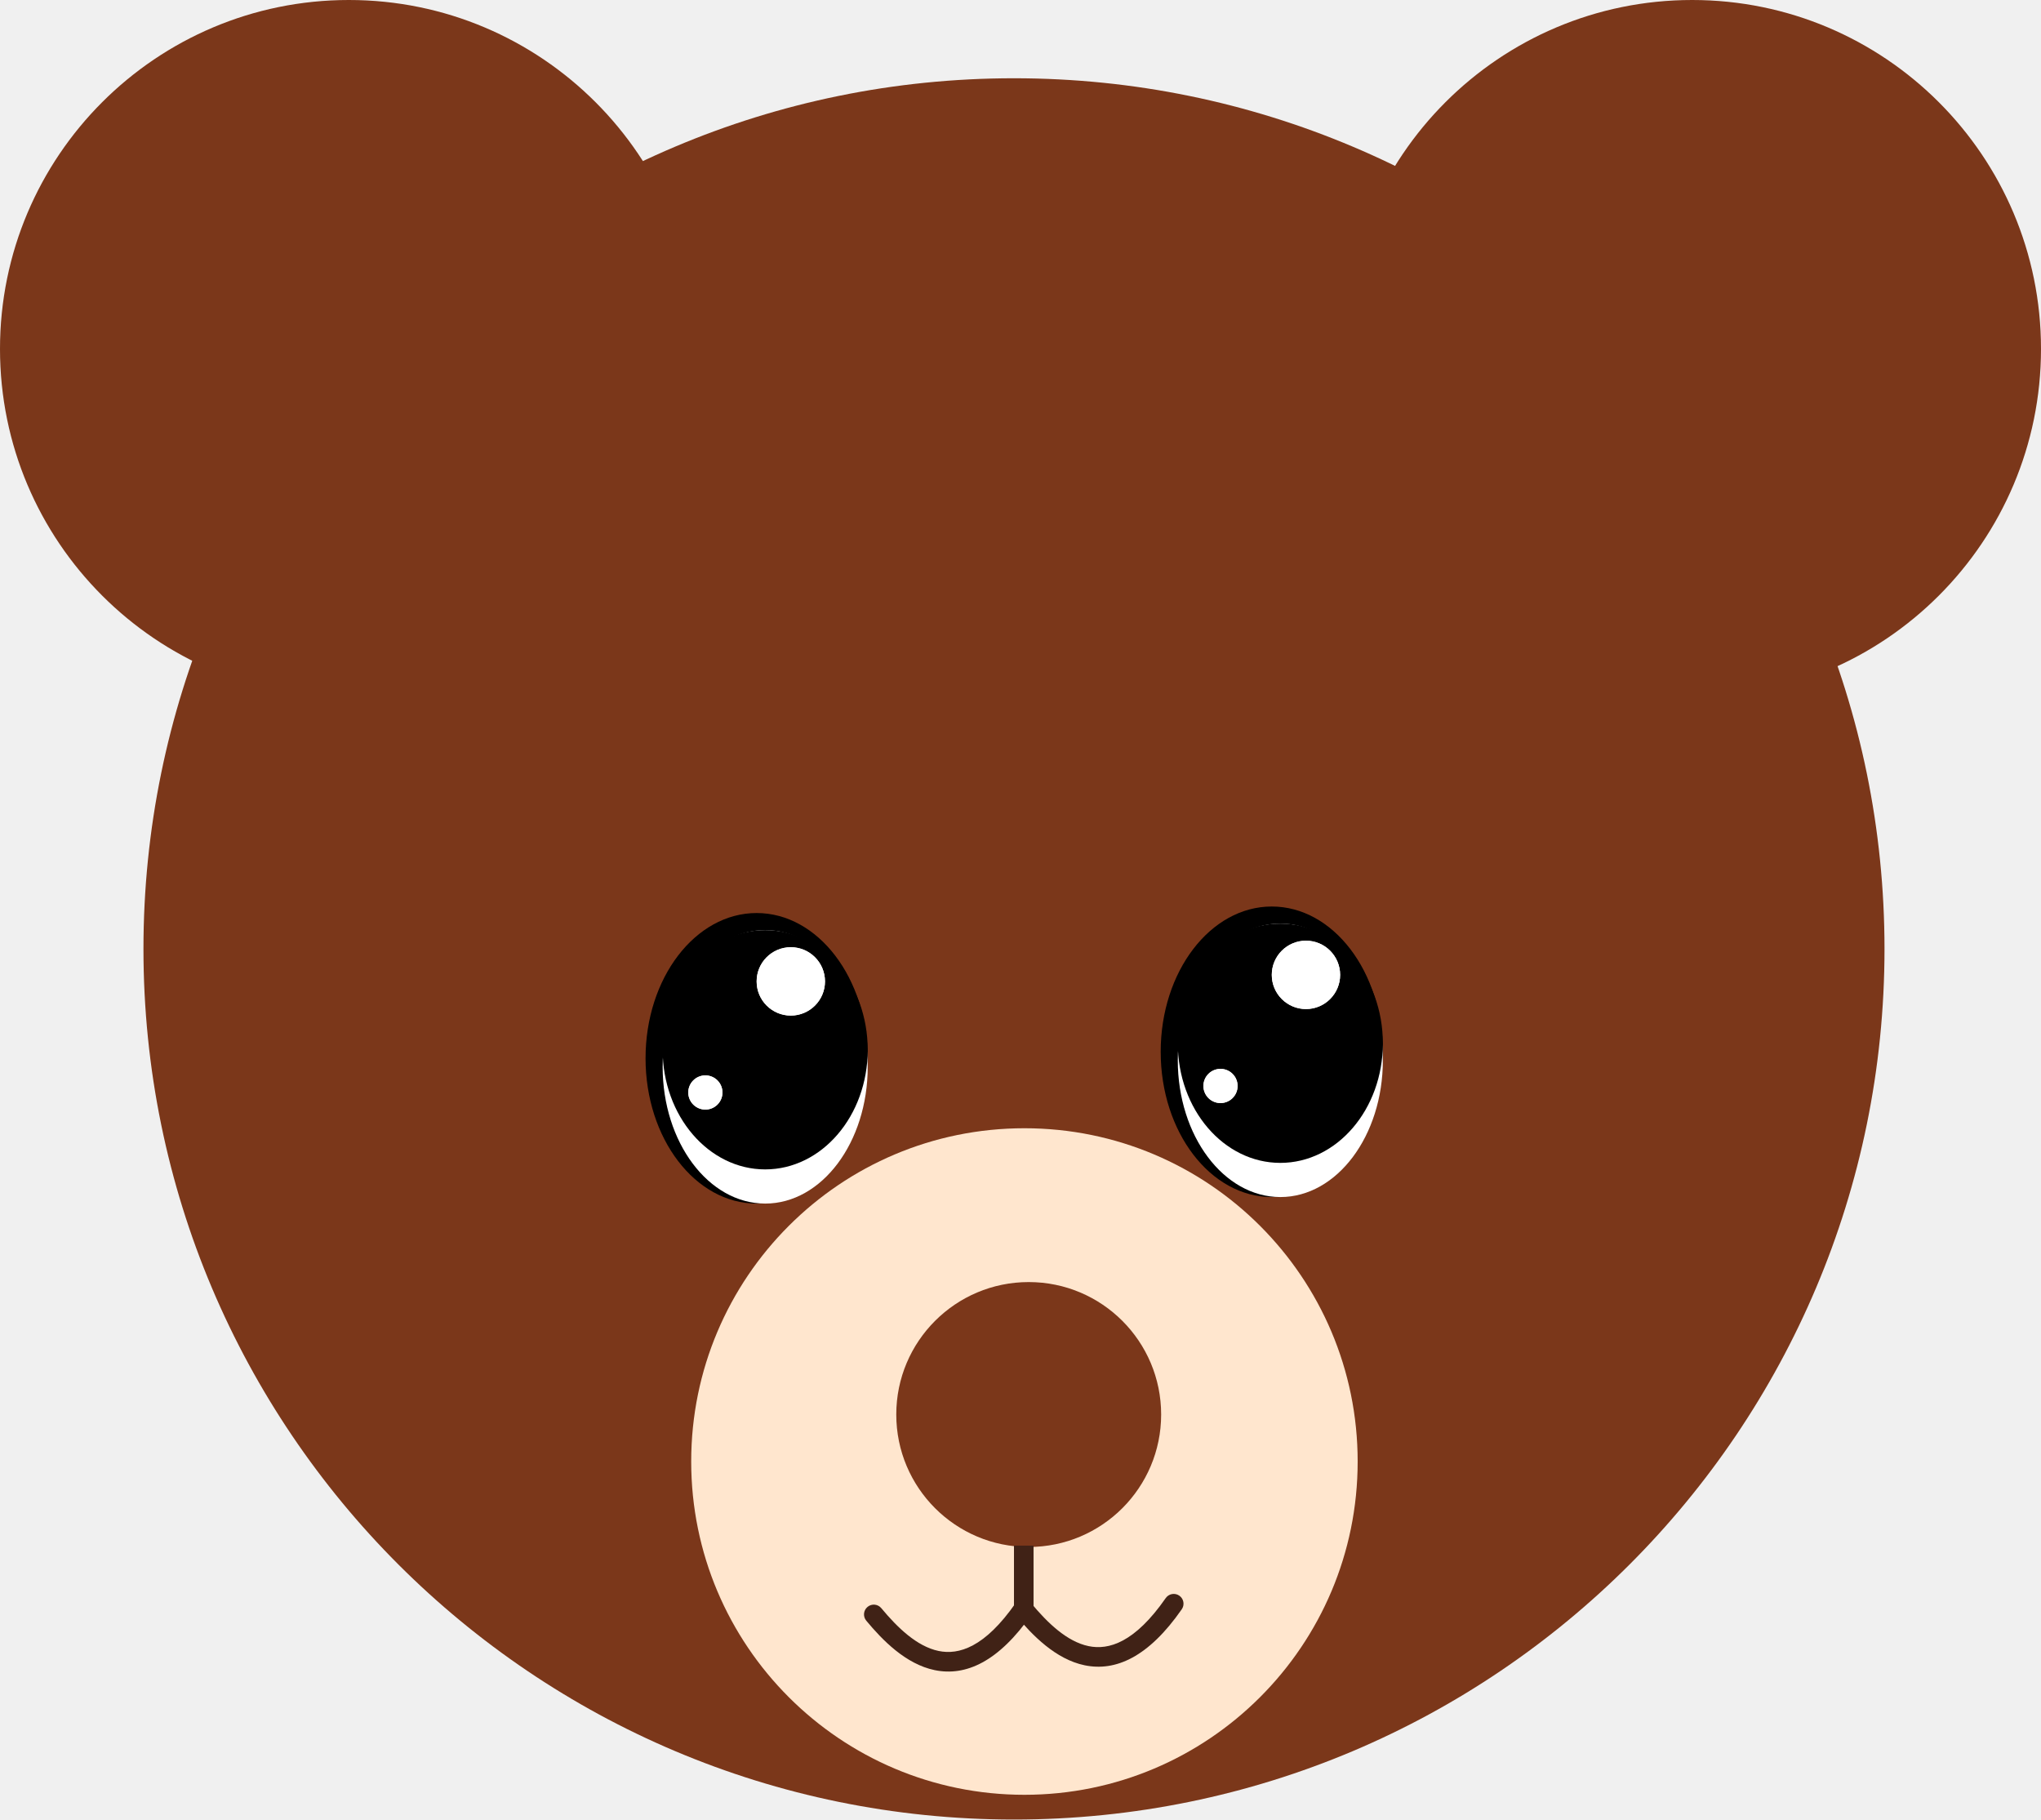
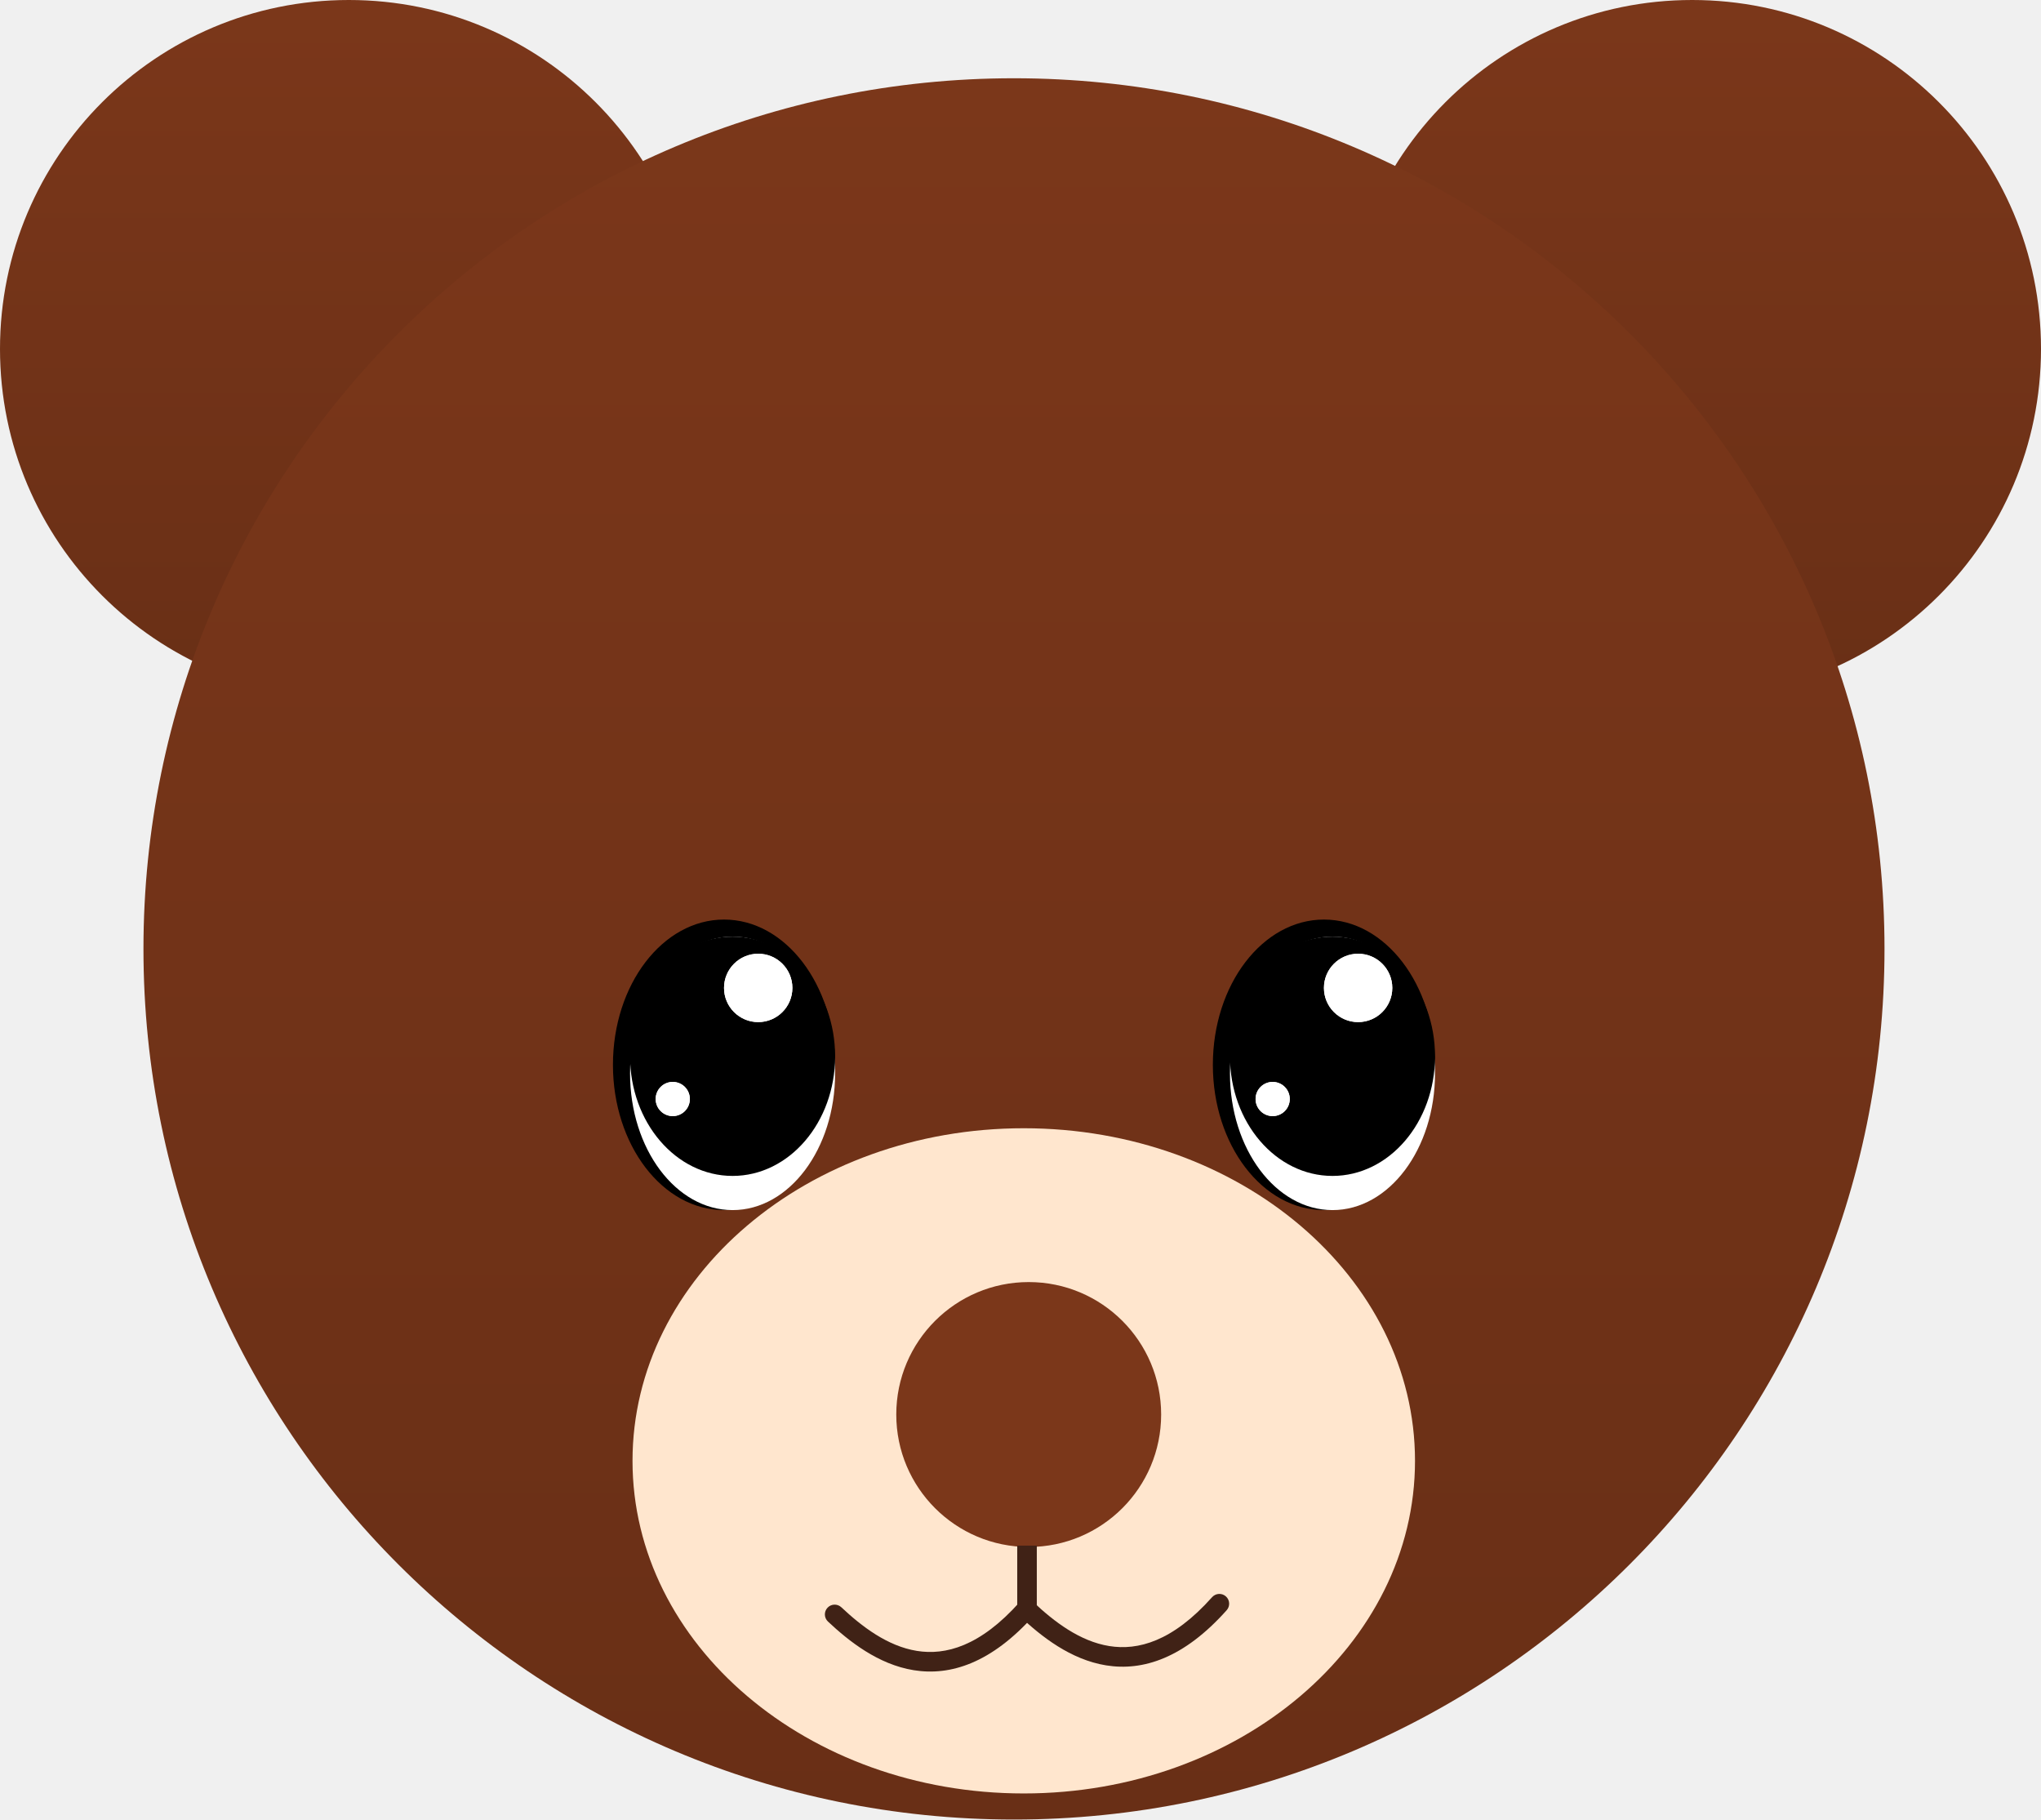
<svg xmlns="http://www.w3.org/2000/svg" width="313" height="279" viewBox="0 0 313 279" fill="none">
-   <circle cx="155.5" cy="145.5" r="133.5" fill="#7B371A" />
-   <circle cx="53.5" cy="53.5" r="53.5" fill="#7B371A" />
-   <circle cx="259.5" cy="53.5" r="53.5" fill="#7B371A" />
-   <circle cx="157.103" cy="224.103" r="51.103" fill="#FFE6CE" />
+   <circle cx="259.5" cy="53.5" r="53.5" fill="url(#paint0_linear_1_31)" />
+   <circle cx="53.5" cy="53.5" r="53.5" fill="url(#paint1_linear_1_31)" />
+   <circle cx="155.5" cy="145.5" r="133.5" fill="url(#paint2_linear_1_31)" />
+   <ellipse cx="157" cy="224" rx="60" ry="51" fill="#FFE6CE" />
  <circle cx="157.759" cy="216.897" r="20.31" fill="#7B371A" />
-   <ellipse cx="116.034" cy="162.276" rx="17.035" ry="22.276" fill="black" />
-   <ellipse cx="117.345" cy="163.586" rx="15.724" ry="20.965" fill="white" />
-   <ellipse cx="117.345" cy="160.966" rx="15.724" ry="18.345" fill="black" />
-   <circle cx="121.276" cy="150.483" r="5.241" fill="white" />
-   <circle cx="121.276" cy="150.483" r="5.241" fill="white" />
-   <circle cx="108.172" cy="167.517" r="2.621" fill="white" />
-   <circle cx="108.172" cy="167.517" r="2.621" fill="white" />
-   <ellipse cx="195.034" cy="161.276" rx="17.035" ry="22.276" fill="black" />
-   <ellipse cx="196.345" cy="162.586" rx="15.724" ry="20.965" fill="white" />
-   <ellipse cx="196.345" cy="159.966" rx="15.724" ry="18.345" fill="black" />
-   <circle cx="200.276" cy="149.483" r="5.241" fill="white" />
-   <circle cx="200.276" cy="149.483" r="5.241" fill="white" />
-   <circle cx="187.172" cy="166.517" r="2.621" fill="white" />
-   <circle cx="187.172" cy="166.517" r="2.621" fill="white" />
-   <path d="M135.154 246.589C134.625 245.952 133.679 245.864 133.042 246.394C132.404 246.923 132.317 247.869 132.846 248.506L135.154 246.589ZM132.846 248.506C135.296 251.455 138.877 255.168 143.343 256.091C148.086 257.071 153.139 254.829 158.232 247.501L155.768 245.789C151.015 252.627 147.02 253.788 143.95 253.153C140.603 252.462 137.607 249.543 135.154 246.589L132.846 248.506Z" fill="#402216" />
-   <path d="M181.232 246.759C181.705 246.079 181.536 245.144 180.856 244.672C180.176 244.199 179.241 244.367 178.768 245.047L181.232 246.759ZM155.846 247.764C158.296 250.713 161.877 254.426 166.343 255.349C171.086 256.329 176.139 254.087 181.232 246.759L178.768 245.047C174.015 251.886 170.02 253.046 166.95 252.411C163.603 251.72 160.607 248.801 158.154 245.847L155.846 247.764Z" fill="#402216" />
-   <path d="M157 247.016V237" stroke="#402216" stroke-width="3" />
+   <ellipse cx="111.034" cy="163.276" rx="17.035" ry="22.276" fill="black" />
+   <ellipse cx="112.345" cy="164.586" rx="15.724" ry="20.965" fill="white" />
+   <ellipse cx="112.345" cy="161.966" rx="15.724" ry="18.345" fill="black" />
+   <circle cx="116.276" cy="151.483" r="5.241" fill="white" />
+   <circle cx="116.276" cy="151.483" r="5.241" fill="white" />
+   <circle cx="103.172" cy="168.517" r="2.621" fill="white" />
+   <circle cx="103.172" cy="168.517" r="2.621" fill="white" />
+   <ellipse cx="203.034" cy="163.276" rx="17.035" ry="22.276" fill="black" />
+   <ellipse cx="204.345" cy="164.586" rx="15.724" ry="20.965" fill="white" />
+   <ellipse cx="204.345" cy="161.966" rx="15.724" ry="18.345" fill="black" />
+   <circle cx="208.276" cy="151.483" r="5.241" fill="white" />
+   <circle cx="208.276" cy="151.483" r="5.241" fill="white" />
+   <circle cx="195.172" cy="168.517" r="2.621" fill="white" />
+   <circle cx="195.172" cy="168.517" r="2.621" fill="white" />
+   <path d="M129.027 246.454C128.423 245.887 127.473 245.917 126.906 246.521C126.339 247.125 126.369 248.074 126.973 248.641L129.027 246.454ZM126.973 248.641C130.153 251.626 134.652 255.22 140.134 256.103C145.773 257.012 152.057 255.005 158.62 247.643L156.38 245.647C150.314 252.452 144.993 253.847 140.611 253.141C136.072 252.41 132.135 249.372 129.027 246.454L126.973 248.641Z" fill="#402216" />
+   <path d="M188.12 246.901C188.671 246.283 188.617 245.335 187.998 244.784C187.38 244.232 186.432 244.287 185.88 244.905L188.12 246.901ZM156.473 247.899C159.653 250.884 164.152 254.478 169.634 255.361C175.273 256.27 181.557 254.263 188.12 246.901L185.88 244.905C179.814 251.71 174.493 253.105 170.111 252.399C165.572 251.668 161.635 248.63 158.527 245.712L156.473 247.899Z" fill="#402216" />
+   <path d="M157.5 247.016V237" stroke="#402216" stroke-width="3" />
+   <defs>
+     <linearGradient id="paint0_linear_1_31" x1="259.5" y1="0" x2="259.5" y2="107" gradientUnits="userSpaceOnUse">
+       <stop stop-color="#7B371A" />
+       <stop offset="1" stop-color="#692F16" />
+     </linearGradient>
+     <linearGradient id="paint1_linear_1_31" x1="53.5" y1="0" x2="53.5" y2="107" gradientUnits="userSpaceOnUse">
+       <stop stop-color="#7B371A" />
+       <stop offset="1" stop-color="#692F16" />
+     </linearGradient>
+     <linearGradient id="paint2_linear_1_31" x1="155.5" y1="12" x2="155.5" y2="279" gradientUnits="userSpaceOnUse">
+       <stop stop-color="#7B371A" />
+       <stop offset="1" stop-color="#692F16" />
+     </linearGradient>
+   </defs>
</svg>
